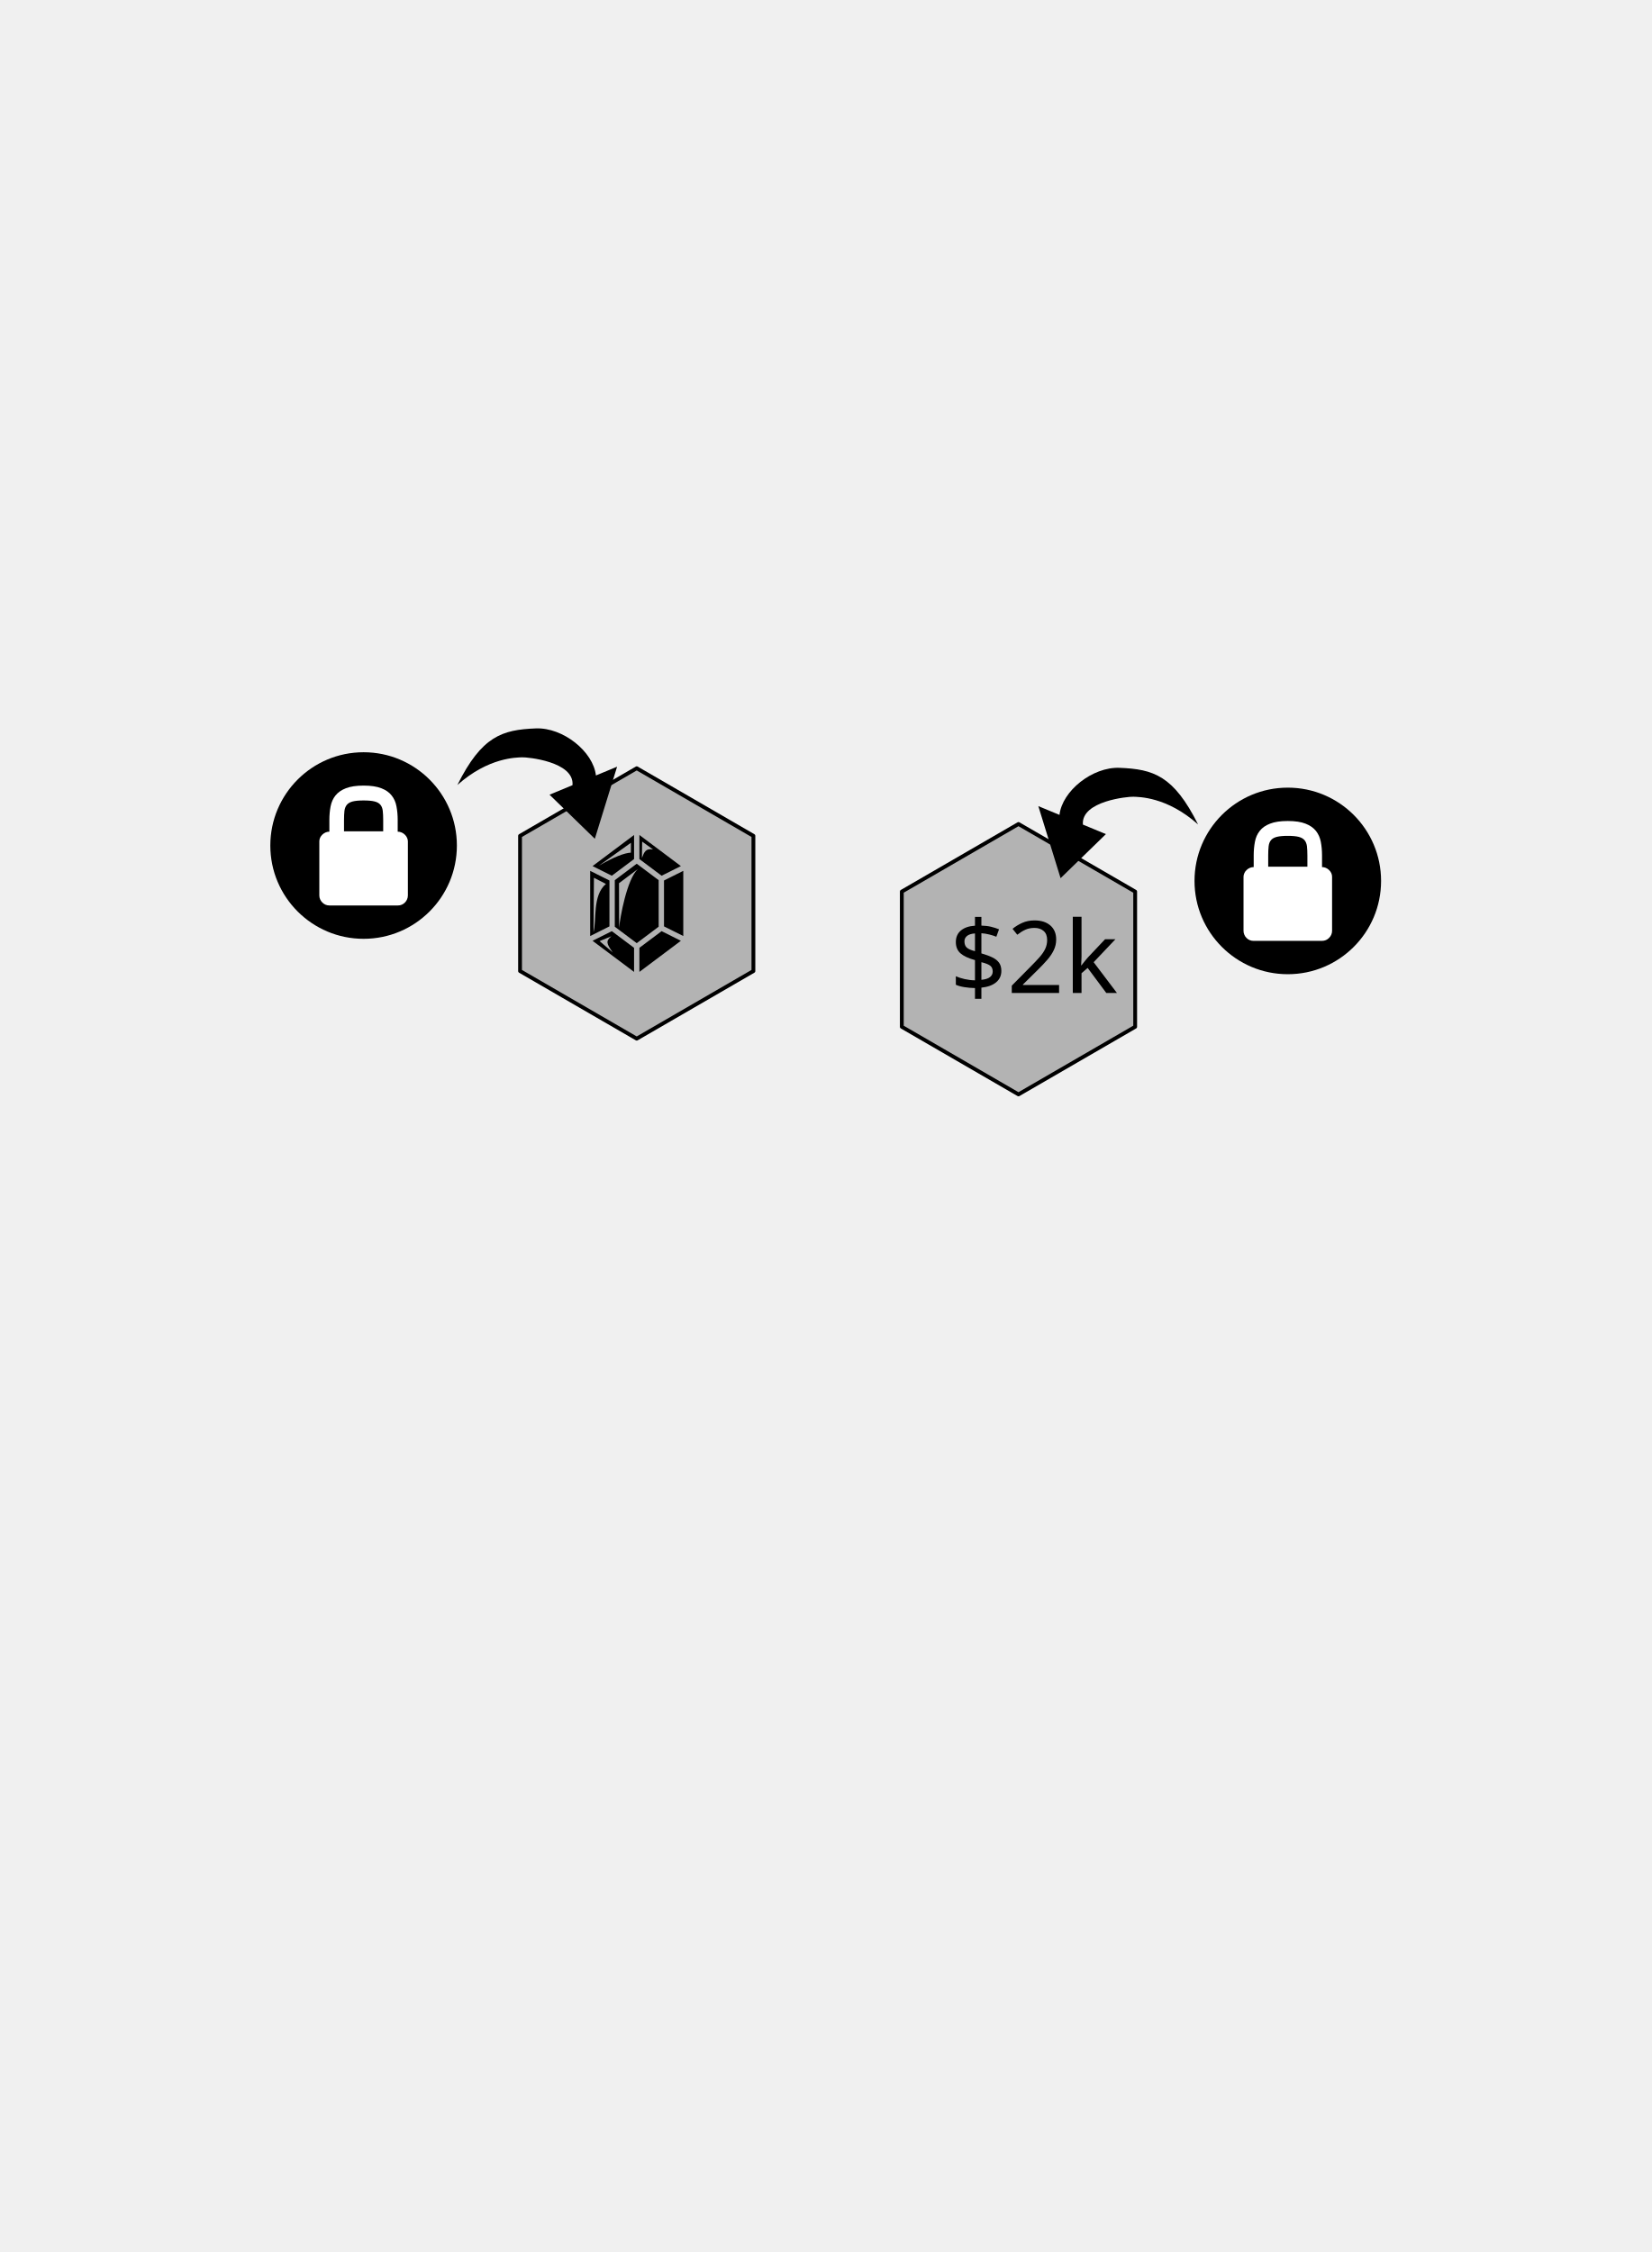
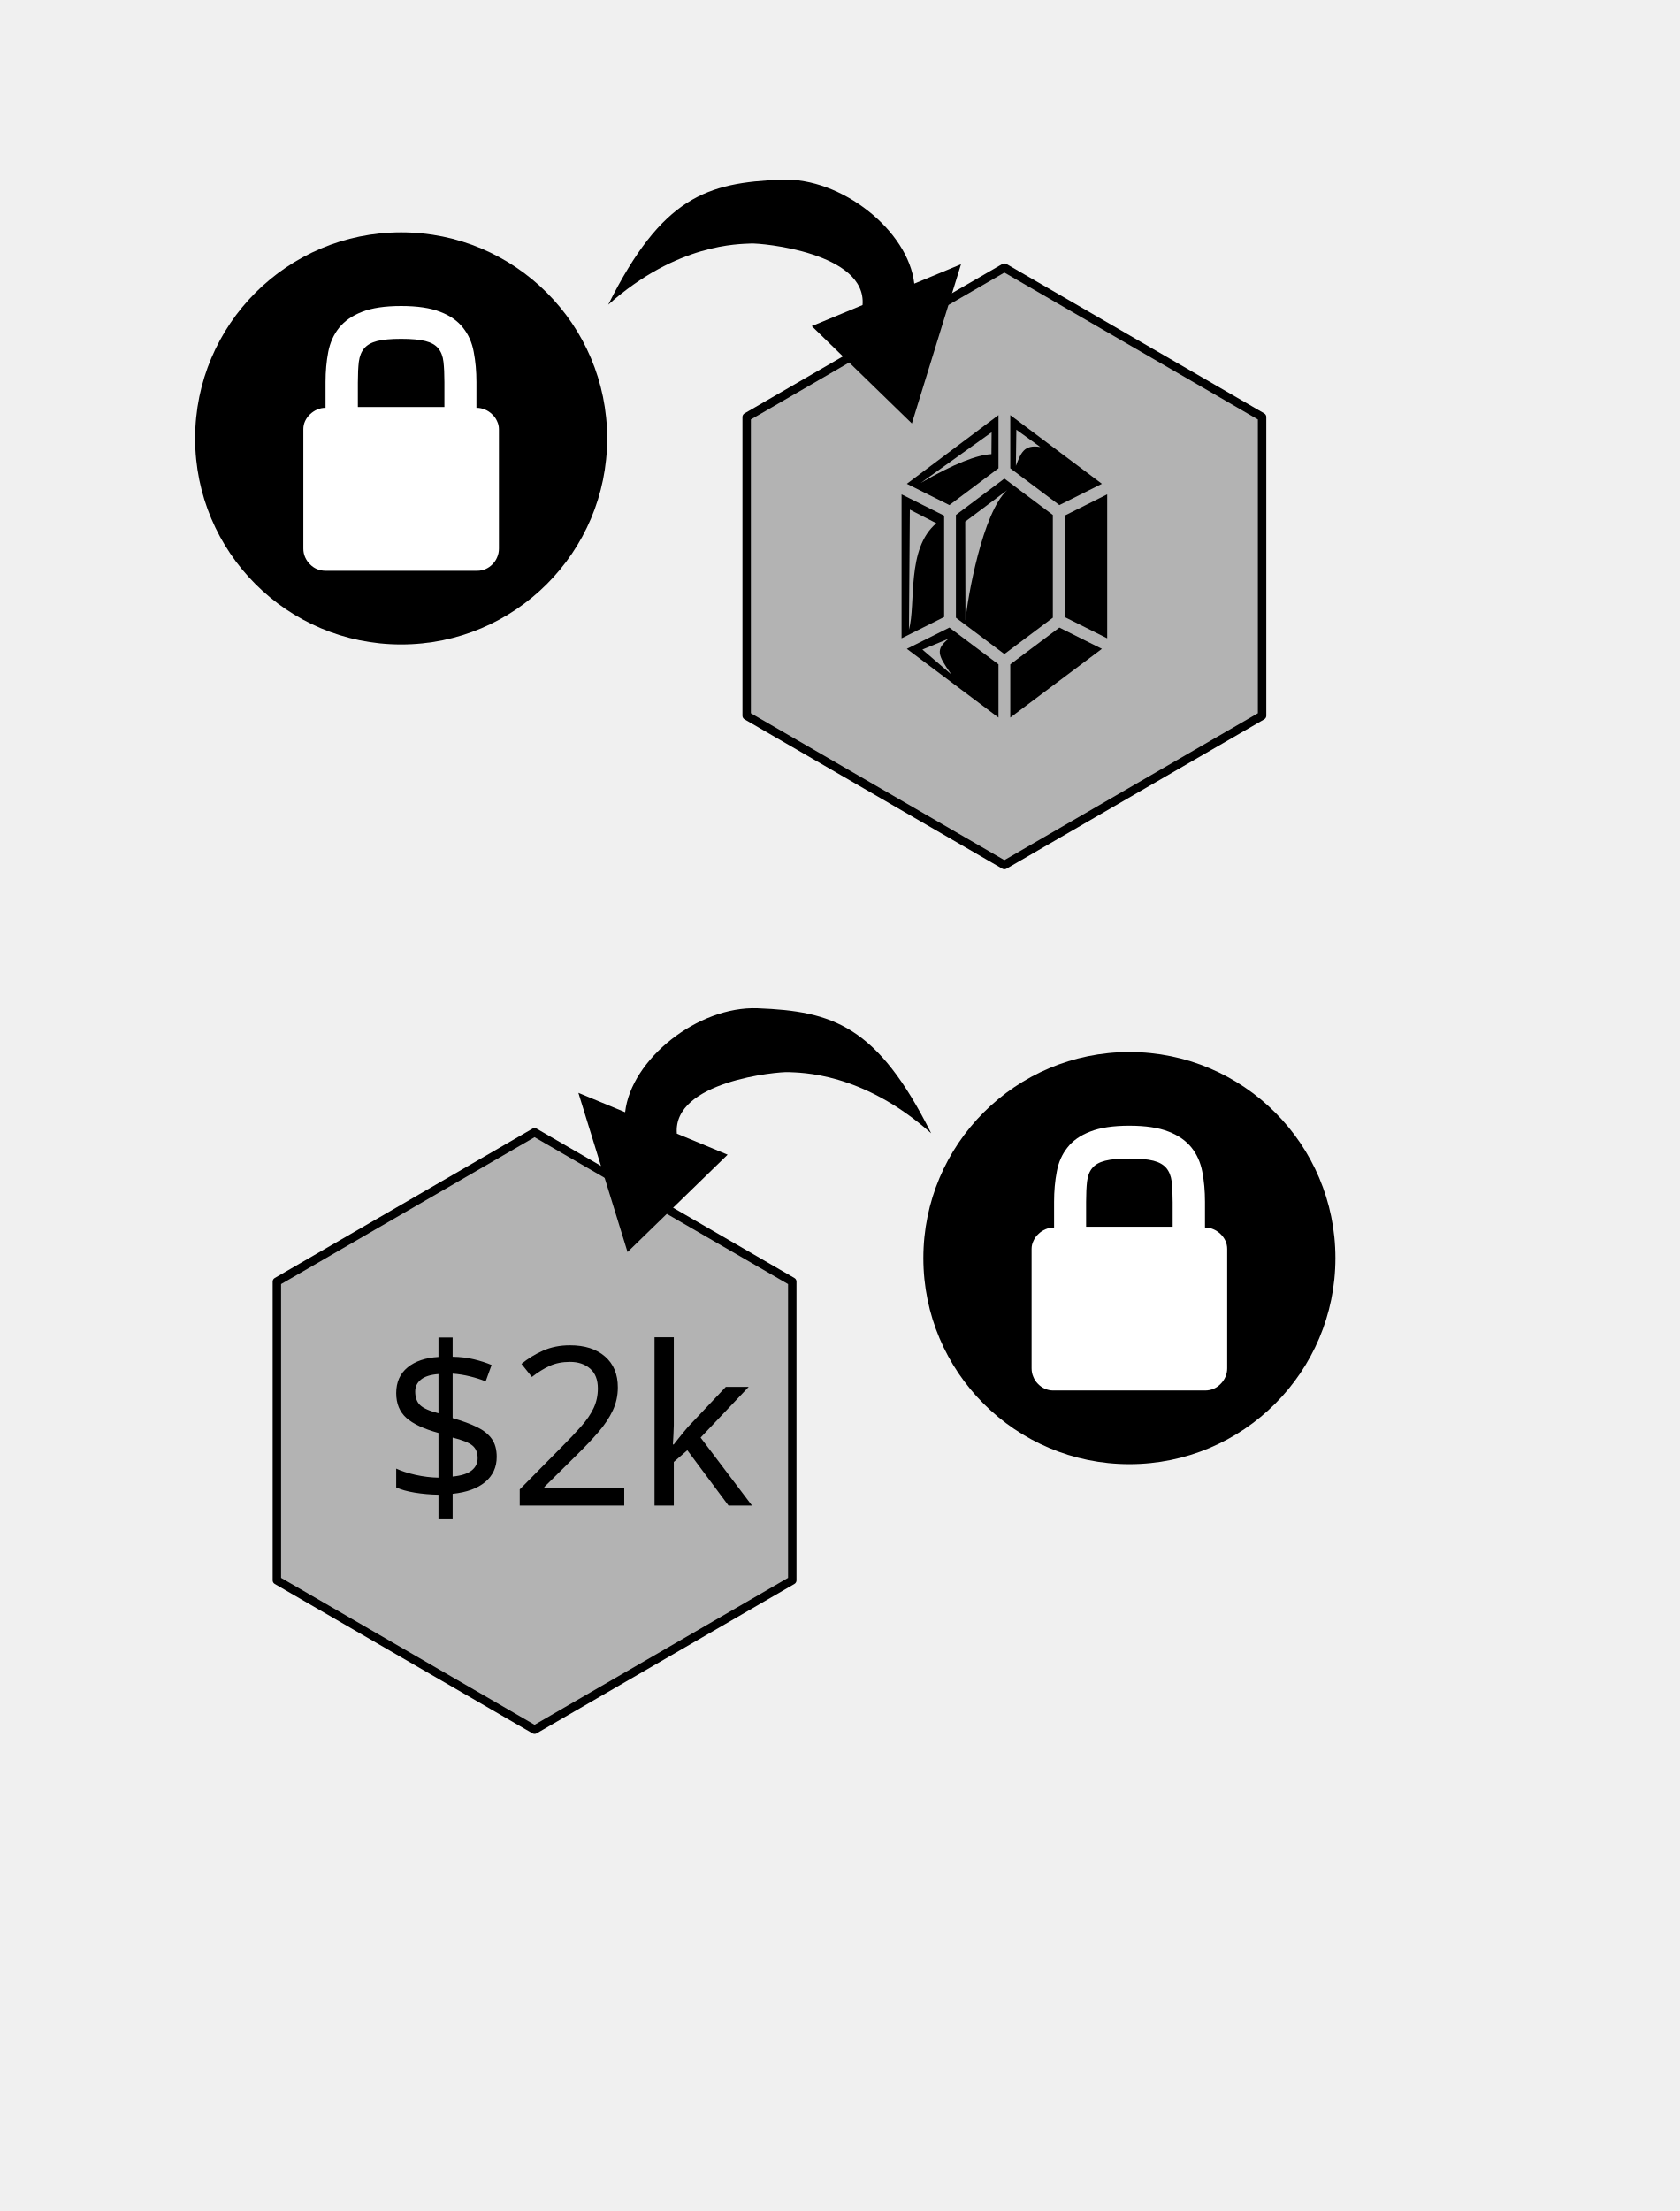
- <svg xmlns="http://www.w3.org/2000/svg" id="svg24" version="1.1" viewBox="0 0 825 1125" height="1125" width="825">
+ <svg xmlns="http://www.w3.org/2000/svg" width="380" height="500" viewBox="0 0 380 500" version="1.1" id="svg24">
  <defs id="defs18" />
-   <g transform="translate(0,221.2813)" id="layer1">
-     <g id="text4560" style="font-style:italic;font-variant:normal;font-weight:normal;font-stretch:normal;font-size:32px;line-height:30.549px;font-family:'Archivo Narrow';-inkscape-font-specification:'Archivo Narrow Italic';text-align:center;letter-spacing:0px;word-spacing:0px;writing-mode:lr-tb;text-anchor:middle;fill:#000000;fill-opacity:1;stroke:none;stroke-width:1px;stroke-linecap:butt;stroke-linejoin:miter;stroke-opacity:1" aria-label="Special Event! Do all Special Events after  the regular Event. ">
-       <path d="m 412.989,1103.357 5.581,9.667 -5.581,9.667 -11.163,0 -5.581,-9.667 5.581,-9.667 z" id="path6077-3" style="font-style:normal;font-variant:normal;font-weight:normal;font-stretch:normal;font-size:medium;line-height:125%;font-family:sans-serif;-inkscape-font-specification:'Archivo Narrow Italic';text-align:center;letter-spacing:0px;word-spacing:0px;writing-mode:lr-tb;text-anchor:middle;fill:#b3b3b3;fill-opacity:1;stroke:#000000;stroke-width:0.316;stroke-linecap:butt;stroke-linejoin:round;stroke-miterlimit:4;stroke-dasharray:none;stroke-dashoffset:0;stroke-opacity:1" transform="matrix(0,-6.050513,6.029818,0,-6393.238,2695.066)" />
-       <path style="font-style:italic;font-variant:normal;font-weight:normal;font-stretch:normal;font-size:medium;line-height:30.549px;font-family:'Archivo Narrow';-inkscape-font-specification:'Archivo Narrow Italic';text-align:center;letter-spacing:0px;word-spacing:0px;writing-mode:lr-tb;text-anchor:middle;fill:#000000;fill-opacity:1;stroke:none;stroke-width:0.746;stroke-linecap:butt;stroke-linejoin:miter;stroke-opacity:1" id="path5102-0" d="m 267.717,142.596 c 13.543,-0.529 28.655,11.547 29.995,23.513 l 10.573,-4.382 -11.119,36.002 -22.64,-22.017 11.485,-4.757 c 1.002,-11.861 -22.861,-14.055 -25.267,-13.917 -2.561,0.146 -16.616,-0.103 -32.259,13.837 12.199,-24.406 22.316,-27.618 39.232,-28.279 z" />
-       <g id="g5199" transform="matrix(1.405474,0,0,1.405474,-242.8342,-194.2732)" style="font-style:italic;font-variant:normal;font-weight:normal;font-stretch:normal;font-size:medium;line-height:30.549px;font-family:'Archivo Narrow';-inkscape-font-specification:'Archivo Narrow Italic';text-align:center;letter-spacing:0px;word-spacing:0px;writing-mode:lr-tb;text-anchor:middle;fill:#000000;fill-opacity:1;stroke:none;stroke-width:1px;stroke-linecap:butt;stroke-linejoin:miter;stroke-opacity:1">
-         <circle transform="scale(-1,1)" r="33.157" cy="281.314" cx="-302.02" id="path4151-9" style="fill:#000000;stroke:none;stroke-width:2.21;stroke-miterlimit:4;stroke-dasharray:none;stroke-opacity:1" />
-         <g transform="matrix(1.066667,0,0,1.066667,266.1851,-805.6928)" id="text3340" style="font-style:normal;font-weight:normal;font-size:48.98px;line-height:125%;font-family:sans-serif;letter-spacing:0px;word-spacing:0px;fill:#ffffff;fill-opacity:1;stroke:none;stroke-width:1px;stroke-linecap:butt;stroke-linejoin:miter;stroke-opacity:1">
-           <path style="fill:#ffffff" id="path3583" d="m 44.955,1014.453 q 0.67,0 1.291,0.263 0.622,0.263 1.076,0.717 0.478,0.43 0.741,1.028 0.287,0.574 0.287,1.22 v 18.009 q 0,0.694 -0.263,1.292 -0.239,0.598 -0.694,1.052 -0.454,0.478 -1.052,0.741 -0.598,0.263 -1.268,0.263 H 22.187 q -0.694,0 -1.315,-0.263 -0.598,-0.263 -1.052,-0.741 -0.454,-0.454 -0.717,-1.052 -0.263,-0.598 -0.263,-1.292 v -18.009 q 0,-0.646 0.263,-1.22 0.287,-0.598 0.741,-1.028 0.478,-0.454 1.076,-0.717 0.598,-0.263 1.268,-0.263 v -3.874 q 0,-2.439 0.407,-4.544 0.407,-2.105 1.626,-3.635 1.244,-1.555 3.468,-2.416 2.248,-0.885 5.907,-0.885 3.683,0 5.907,0.885 2.248,0.861 3.444,2.416 1.22,1.531 1.602,3.635 0.407,2.105 0.407,4.544 z m -17.889,-3.874 v 3.755 h 13.058 v -3.755 q 0,-1.818 -0.143,-3.061 -0.143,-1.268 -0.789,-2.033 -0.622,-0.765 -1.937,-1.1 -1.315,-0.335 -3.659,-0.335 -2.32,0 -3.635,0.335 -1.291,0.335 -1.937,1.1 -0.646,0.765 -0.813,2.033 -0.143,1.244 -0.143,3.061 z" />
+   <g id="layer1" transform="translate(0,221.2813)">
+     <g aria-label="Special Event! Do all Special Events after  the regular Event. " style="font-style:italic;font-variant:normal;font-weight:normal;font-stretch:normal;font-size:32px;line-height:30.549px;font-family:'Archivo Narrow';-inkscape-font-specification:'Archivo Narrow Italic';text-align:center;letter-spacing:0px;word-spacing:0px;writing-mode:lr-tb;text-anchor:middle;fill:#000000;fill-opacity:1;stroke:none;stroke-width:1px;stroke-linecap:butt;stroke-linejoin:miter;stroke-opacity:1" id="text4560">
+       <path transform="matrix(0,-6.050513,6.029818,0,-6484.152,2371.818)" style="font-style:normal;font-variant:normal;font-weight:normal;font-stretch:normal;font-size:medium;line-height:125%;font-family:sans-serif;-inkscape-font-specification:'Archivo Narrow Italic';text-align:center;letter-spacing:0px;word-spacing:0px;writing-mode:lr-tb;text-anchor:middle;fill:#b3b3b3;fill-opacity:1;stroke:#000000;stroke-width:0.316;stroke-linecap:butt;stroke-linejoin:round;stroke-miterlimit:4;stroke-dasharray:none;stroke-dashoffset:0;stroke-opacity:1" id="path6077-3" d="m 412.989,1103.357 5.581,9.667 -5.581,9.667 -11.163,0 -5.581,-9.667 5.581,-9.667 z" />
+       <path d="m 176.804,-180.653 c 13.543,-0.529 28.655,11.547 29.995,23.513 l 10.573,-4.382 -11.119,36.002 -22.64,-22.017 11.485,-4.757 c 1.002,-11.861 -22.861,-14.055 -25.267,-13.917 -2.561,0.146 -16.616,-0.103 -32.259,13.837 12.199,-24.406 22.316,-27.618 39.232,-28.279 z" id="path5102-0" style="font-style:italic;font-variant:normal;font-weight:normal;font-stretch:normal;font-size:medium;line-height:30.549px;font-family:'Archivo Narrow';-inkscape-font-specification:'Archivo Narrow Italic';text-align:center;letter-spacing:0px;word-spacing:0px;writing-mode:lr-tb;text-anchor:middle;fill:#000000;fill-opacity:1;stroke:none;stroke-width:0.746;stroke-linecap:butt;stroke-linejoin:miter;stroke-opacity:1" />
+       <g style="font-style:italic;font-variant:normal;font-weight:normal;font-stretch:normal;font-size:medium;line-height:30.549px;font-family:'Archivo Narrow';-inkscape-font-specification:'Archivo Narrow Italic';text-align:center;letter-spacing:0px;word-spacing:0px;writing-mode:lr-tb;text-anchor:middle;fill:#000000;fill-opacity:1;stroke:none;stroke-width:1px;stroke-linecap:butt;stroke-linejoin:miter;stroke-opacity:1" transform="matrix(1.405474,0,0,1.405474,-333.7479,-517.522)" id="g5199">
+         <circle style="fill:#000000;stroke:none;stroke-width:2.21;stroke-miterlimit:4;stroke-dasharray:none;stroke-opacity:1" id="path4151-9" cx="-302.02" cy="281.314" r="33.157" transform="scale(-1,1)" />
+         <g style="font-style:normal;font-weight:normal;font-size:48.98px;line-height:125%;font-family:sans-serif;letter-spacing:0px;word-spacing:0px;fill:#ffffff;fill-opacity:1;stroke:none;stroke-width:1px;stroke-linecap:butt;stroke-linejoin:miter;stroke-opacity:1" id="text3340" transform="matrix(1.066667,0,0,1.066667,266.1851,-805.6928)">
+           <path d="m 44.955,1014.453 q 0.67,0 1.291,0.263 0.622,0.263 1.076,0.717 0.478,0.43 0.741,1.028 0.287,0.574 0.287,1.22 v 18.009 q 0,0.694 -0.263,1.292 -0.239,0.598 -0.694,1.052 -0.454,0.478 -1.052,0.741 -0.598,0.263 -1.268,0.263 H 22.187 q -0.694,0 -1.315,-0.263 -0.598,-0.263 -1.052,-0.741 -0.454,-0.454 -0.717,-1.052 -0.263,-0.598 -0.263,-1.292 v -18.009 q 0,-0.646 0.263,-1.22 0.287,-0.598 0.741,-1.028 0.478,-0.454 1.076,-0.717 0.598,-0.263 1.268,-0.263 v -3.874 q 0,-2.439 0.407,-4.544 0.407,-2.105 1.626,-3.635 1.244,-1.555 3.468,-2.416 2.248,-0.885 5.907,-0.885 3.683,0 5.907,0.885 2.248,0.861 3.444,2.416 1.22,1.531 1.602,3.635 0.407,2.105 0.407,4.544 z m -17.889,-3.874 v 3.755 h 13.058 v -3.755 q 0,-1.818 -0.143,-3.061 -0.143,-1.268 -0.789,-2.033 -0.622,-0.765 -1.937,-1.1 -1.315,-0.335 -3.659,-0.335 -2.32,0 -3.635,0.335 -1.291,0.335 -1.937,1.1 -0.646,0.765 -0.813,2.033 -0.143,1.244 -0.143,3.061 z" id="path3583" style="fill:#ffffff" />
        </g>
      </g>
-       <path transform="matrix(0,-6.050513,6.029818,0,-6202.52,2722.914)" style="font-style:normal;font-variant:normal;font-weight:normal;font-stretch:normal;font-size:medium;line-height:125%;font-family:sans-serif;-inkscape-font-specification:'Archivo Narrow Italic';text-align:center;letter-spacing:0px;word-spacing:0px;writing-mode:lr-tb;text-anchor:middle;fill:#b3b3b3;fill-opacity:1;stroke:#000000;stroke-width:0.316;stroke-linecap:butt;stroke-linejoin:round;stroke-miterlimit:4;stroke-dasharray:none;stroke-dashoffset:0;stroke-opacity:1" id="path5201" d="m 412.989,1103.357 5.581,9.667 -5.581,9.667 -11.163,0 -5.581,-9.667 5.581,-9.667 z" />
-       <path d="m 559.29,162.289 c -13.543,-0.529 -28.655,11.547 -29.995,23.513 l -10.573,-4.382 11.119,36.002 22.64,-22.017 -11.485,-4.757 c -1.002,-11.861 22.861,-14.055 25.267,-13.917 2.561,0.146 16.616,-0.103 32.259,13.837 -12.199,-24.406 -22.316,-27.618 -39.232,-28.279 z" id="path5203" style="font-style:italic;font-variant:normal;font-weight:normal;font-stretch:normal;font-size:medium;line-height:30.549px;font-family:'Archivo Narrow';-inkscape-font-specification:'Archivo Narrow Italic';text-align:center;letter-spacing:0px;word-spacing:0px;writing-mode:lr-tb;text-anchor:middle;fill:#000000;fill-opacity:1;stroke:none;stroke-width:0.746;stroke-linecap:butt;stroke-linejoin:miter;stroke-opacity:1" />
-       <g transform="matrix(-1.405474,0,0,1.405474,1067.834,-176.5885)" id="g5211" style="font-style:italic;font-variant:normal;font-weight:normal;font-stretch:normal;font-size:medium;line-height:30.549px;font-family:'Archivo Narrow';-inkscape-font-specification:'Archivo Narrow Italic';text-align:center;letter-spacing:0px;word-spacing:0px;writing-mode:lr-tb;text-anchor:middle;fill:#000000;fill-opacity:1;stroke:none;stroke-width:1px;stroke-linecap:butt;stroke-linejoin:miter;stroke-opacity:1">
-         <circle style="fill:#000000;stroke:none;stroke-width:2.21;stroke-miterlimit:4;stroke-dasharray:none;stroke-opacity:1" id="circle5205" cx="-302.02" cy="281.314" r="33.157" transform="scale(-1,1)" />
-         <g style="font-style:normal;font-weight:normal;font-size:48.98px;line-height:125%;font-family:sans-serif;letter-spacing:0px;word-spacing:0px;fill:#ffffff;fill-opacity:1;stroke:none;stroke-width:1px;stroke-linecap:butt;stroke-linejoin:miter;stroke-opacity:1" id="g5209" transform="matrix(1.066667,0,0,1.066667,266.1851,-805.6928)">
-           <path d="m 44.955,1014.453 q 0.67,0 1.291,0.263 0.622,0.263 1.076,0.717 0.478,0.43 0.741,1.028 0.287,0.574 0.287,1.22 v 18.009 q 0,0.694 -0.263,1.292 -0.239,0.598 -0.694,1.052 -0.454,0.478 -1.052,0.741 -0.598,0.263 -1.268,0.263 H 22.187 q -0.694,0 -1.315,-0.263 -0.598,-0.263 -1.052,-0.741 -0.454,-0.454 -0.717,-1.052 -0.263,-0.598 -0.263,-1.292 v -18.009 q 0,-0.646 0.263,-1.22 0.287,-0.598 0.741,-1.028 0.478,-0.454 1.076,-0.717 0.598,-0.263 1.268,-0.263 v -3.874 q 0,-2.439 0.407,-4.544 0.407,-2.105 1.626,-3.635 1.244,-1.555 3.468,-2.416 2.248,-0.885 5.907,-0.885 3.683,0 5.907,0.885 2.248,0.861 3.444,2.416 1.22,1.531 1.602,3.635 0.407,2.105 0.407,4.544 z m -17.889,-3.874 v 3.755 h 13.058 v -3.755 q 0,-1.818 -0.143,-3.061 -0.143,-1.268 -0.789,-2.033 -0.622,-0.765 -1.937,-1.1 -1.315,-0.335 -3.659,-0.335 -2.32,0 -3.635,0.335 -1.291,0.335 -1.937,1.1 -0.646,0.765 -0.813,2.033 -0.143,1.244 -0.143,3.061 z" id="path5207" style="fill:#ffffff" />
+       <path d="m 412.989,1103.357 5.581,9.667 -5.581,9.667 -11.163,0 -5.581,-9.667 5.581,-9.667 z" id="path5201" style="font-style:normal;font-variant:normal;font-weight:normal;font-stretch:normal;font-size:medium;line-height:125%;font-family:sans-serif;-inkscape-font-specification:'Archivo Narrow Italic';text-align:center;letter-spacing:0px;word-spacing:0px;writing-mode:lr-tb;text-anchor:middle;fill:#b3b3b3;fill-opacity:1;stroke:#000000;stroke-width:0.316;stroke-linecap:butt;stroke-linejoin:round;stroke-miterlimit:4;stroke-dasharray:none;stroke-dashoffset:0;stroke-opacity:1" transform="matrix(0,-6.050513,6.029818,0,-6590.418,2567.35)" />
+       <path style="font-style:italic;font-variant:normal;font-weight:normal;font-stretch:normal;font-size:medium;line-height:30.549px;font-family:'Archivo Narrow';-inkscape-font-specification:'Archivo Narrow Italic';text-align:center;letter-spacing:0px;word-spacing:0px;writing-mode:lr-tb;text-anchor:middle;fill:#000000;fill-opacity:1;stroke:none;stroke-width:0.746;stroke-linecap:butt;stroke-linejoin:miter;stroke-opacity:1" id="path5203" d="M 171.392,6.725 C 157.849,6.196 142.736,18.272 141.397,30.238 l -10.573,-4.382 11.119,36.002 22.64,-22.017 -11.485,-4.757 c -1.002,-11.861 22.861,-14.055 25.267,-13.917 2.561,0.146 16.616,-0.103 32.259,13.837 C 198.425,10.598 188.308,7.386 171.392,6.725 Z" />
+       <g style="font-style:italic;font-variant:normal;font-weight:normal;font-stretch:normal;font-size:medium;line-height:30.549px;font-family:'Archivo Narrow';-inkscape-font-specification:'Archivo Narrow Italic';text-align:center;letter-spacing:0px;word-spacing:0px;writing-mode:lr-tb;text-anchor:middle;fill:#000000;fill-opacity:1;stroke:none;stroke-width:1px;stroke-linecap:butt;stroke-linejoin:miter;stroke-opacity:1" id="g5211" transform="matrix(-1.405474,0,0,1.405474,679.9356,-332.152)">
+         <circle transform="scale(-1,1)" r="33.157" cy="281.314" cx="-302.02" id="circle5205" style="fill:#000000;stroke:none;stroke-width:2.21;stroke-miterlimit:4;stroke-dasharray:none;stroke-opacity:1" />
+         <g transform="matrix(1.066667,0,0,1.066667,266.1851,-805.6928)" id="g5209" style="font-style:normal;font-weight:normal;font-size:48.98px;line-height:125%;font-family:sans-serif;letter-spacing:0px;word-spacing:0px;fill:#ffffff;fill-opacity:1;stroke:none;stroke-width:1px;stroke-linecap:butt;stroke-linejoin:miter;stroke-opacity:1">
+           <path style="fill:#ffffff" id="path5207" d="m 44.955,1014.453 q 0.67,0 1.291,0.263 0.622,0.263 1.076,0.717 0.478,0.43 0.741,1.028 0.287,0.574 0.287,1.22 v 18.009 q 0,0.694 -0.263,1.292 -0.239,0.598 -0.694,1.052 -0.454,0.478 -1.052,0.741 -0.598,0.263 -1.268,0.263 H 22.187 q -0.694,0 -1.315,-0.263 -0.598,-0.263 -1.052,-0.741 -0.454,-0.454 -0.717,-1.052 -0.263,-0.598 -0.263,-1.292 v -18.009 q 0,-0.646 0.263,-1.22 0.287,-0.598 0.741,-1.028 0.478,-0.454 1.076,-0.717 0.598,-0.263 1.268,-0.263 v -3.874 q 0,-2.439 0.407,-4.544 0.407,-2.105 1.626,-3.635 1.244,-1.555 3.468,-2.416 2.248,-0.885 5.907,-0.885 3.683,0 5.907,0.885 2.248,0.861 3.444,2.416 1.22,1.531 1.602,3.635 0.407,2.105 0.407,4.544 z m -17.889,-3.874 v 3.755 h 13.058 v -3.755 q 0,-1.818 -0.143,-3.061 -0.143,-1.268 -0.789,-2.033 -0.622,-0.765 -1.937,-1.1 -1.315,-0.335 -3.659,-0.335 -2.32,0 -3.635,0.335 -1.291,0.335 -1.937,1.1 -0.646,0.765 -0.813,2.033 -0.143,1.244 -0.143,3.061 z" />
        </g>
      </g>
-       <path id="path5055" d="m 316.762,195.838 -20.729,15.54 9.627,4.811 11.101,-8.322 v -12.029 z m 2.666,0 v 12.029 l 11.102,8.322 9.628,-4.811 z m 1.374,3.304 5.425,3.915 c -3.721,-0.623 -4.405,1.363 -5.532,4.265 l 0.107,-8.181 z m -5.597,0.581 -0.041,4.941 c -3.266,0.175 -8.411,2.136 -15.981,6.515 l 16.022,-11.456 z m 2.89,10.476 -10.961,8.217 v 23.244 l 10.961,8.217 10.961,-8.217 v -23.244 l -10.961,-8.217 z m 0.624,2.617 c -5.555,5.012 -8.982,24.412 -9.428,29.486 l -0.052,-22.377 9.48,-7.109 z m -23.879,0.946 v 32.552 l 9.628,-4.811 v -22.929 z m 46.509,0 -9.628,4.811 v 22.929 l 9.628,4.811 z m -44.635,3.452 5.995,3.085 c -6.855,5.74 -4.561,18.171 -6.203,24.077 l 0.208,-27.162 z m 8.946,26.673 -9.627,4.811 20.729,15.54 v -12.029 l -11.101,-8.322 z m 24.869,0 -11.102,8.322 v 12.029 l 20.729,-15.54 z m -25.093,2.543 c -2.902,2.411 -2.48,3.609 0.663,8.058 l -6.554,-5.63 5.891,-2.428 z" style="font-style:italic;font-variant:normal;font-weight:normal;font-stretch:normal;font-size:medium;line-height:30.549px;font-family:'Archivo Narrow';-inkscape-font-specification:'Archivo Narrow Italic';text-align:center;letter-spacing:0px;word-spacing:0px;writing-mode:lr-tb;text-anchor:middle;fill:#000000;fill-opacity:1;stroke:none;stroke-width:3.058;stroke-linecap:butt;stroke-linejoin:miter;stroke-opacity:1" />
-       <text xml:space="preserve" style="font-style:normal;font-variant:normal;font-weight:normal;font-stretch:normal;font-size:50.078px;line-height:100.157px;font-family:'Archivo Narrow';-inkscape-font-specification:'Archivo Narrow, Normal';text-align:start;letter-spacing:0px;word-spacing:0px;writing-mode:lr-tb;text-anchor:start;fill:#000000;fill-opacity:1;stroke:none;stroke-width:4.006px;stroke-linecap:butt;stroke-linejoin:miter;stroke-opacity:1" x="474.406" y="274.762" id="text6440">
-         <tspan id="tspan6438" x="474.406" y="274.762" style="stroke-width:4.006px">$2k</tspan>
+       <path style="font-style:italic;font-variant:normal;font-weight:normal;font-stretch:normal;font-size:medium;line-height:30.549px;font-family:'Archivo Narrow';-inkscape-font-specification:'Archivo Narrow Italic';text-align:center;letter-spacing:0px;word-spacing:0px;writing-mode:lr-tb;text-anchor:middle;fill:#000000;fill-opacity:1;stroke:none;stroke-width:3.058;stroke-linecap:butt;stroke-linejoin:miter;stroke-opacity:1" d="m 225.848,-127.411 -20.729,15.54 9.627,4.811 11.101,-8.322 v -12.029 z m 2.666,0 v 12.029 l 11.102,8.322 9.628,-4.811 z m 1.374,3.304 5.425,3.915 c -3.721,-0.623 -4.405,1.363 -5.532,4.265 l 0.107,-8.181 z m -5.597,0.581 -0.041,4.941 c -3.266,0.175 -8.411,2.136 -15.981,6.515 l 16.022,-11.456 z m 2.89,10.476 -10.961,8.217 v 23.244 l 10.961,8.217 10.961,-8.217 v -23.244 l -10.961,-8.217 z m 0.624,2.617 c -5.555,5.012 -8.982,24.412 -9.428,29.486 l -0.052,-22.377 9.48,-7.109 z m -23.879,0.946 v 32.552 l 9.628,-4.811 v -22.929 z m 46.509,0 -9.628,4.811 v 22.929 l 9.628,4.811 z m -44.635,3.452 5.995,3.085 c -6.855,5.74 -4.561,18.171 -6.203,24.077 l 0.208,-27.162 z m 8.946,26.673 -9.627,4.811 20.729,15.54 v -12.029 l -11.101,-8.322 z m 24.869,0 -11.102,8.322 v 12.029 l 20.729,-15.54 z m -25.093,2.543 c -2.902,2.411 -2.48,3.609 0.663,8.058 l -6.554,-5.63 5.891,-2.428 z" id="path5055" />
+       <text id="text6440" y="119.198" x="86.507" style="font-style:normal;font-variant:normal;font-weight:normal;font-stretch:normal;font-size:50.078px;line-height:100.157px;font-family:'Archivo Narrow';-inkscape-font-specification:'Archivo Narrow, Normal';text-align:start;letter-spacing:0px;word-spacing:0px;writing-mode:lr-tb;text-anchor:start;fill:#000000;fill-opacity:1;stroke:none;stroke-width:4.006px;stroke-linecap:butt;stroke-linejoin:miter;stroke-opacity:1" xml:space="preserve">
+         <tspan style="stroke-width:4.006px" y="119.198" x="86.507" id="tspan6438">$2k</tspan>
      </text>
    </g>
  </g>
</svg>
